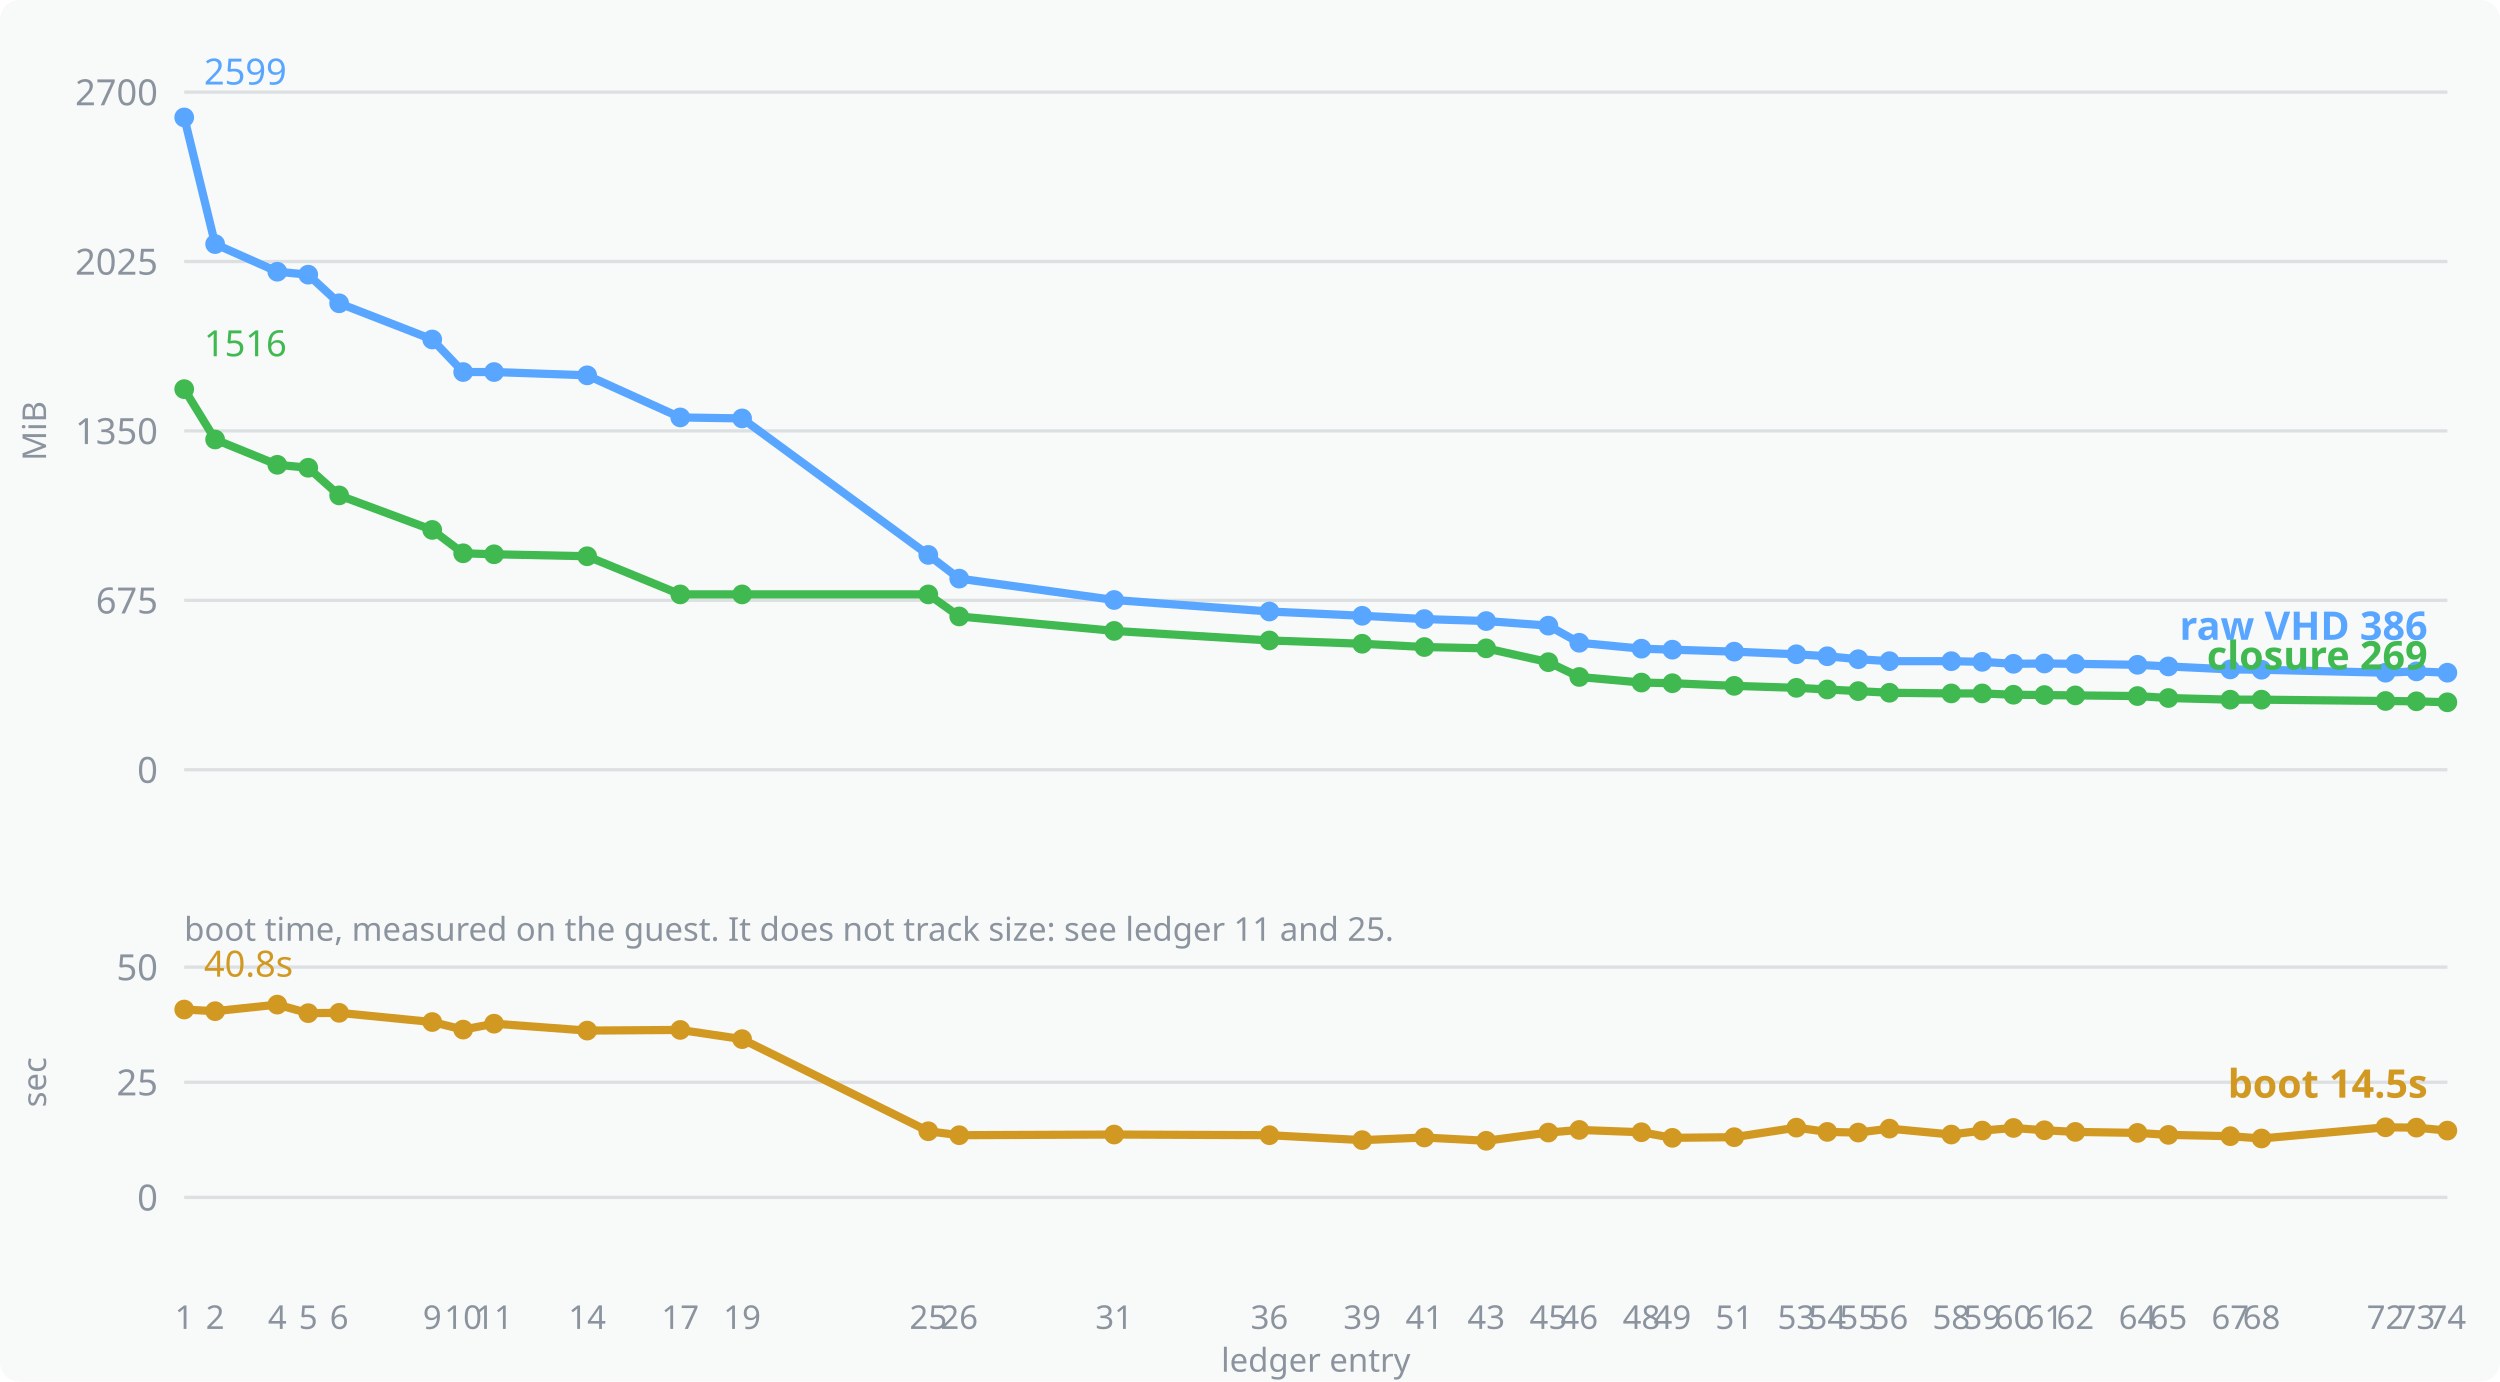
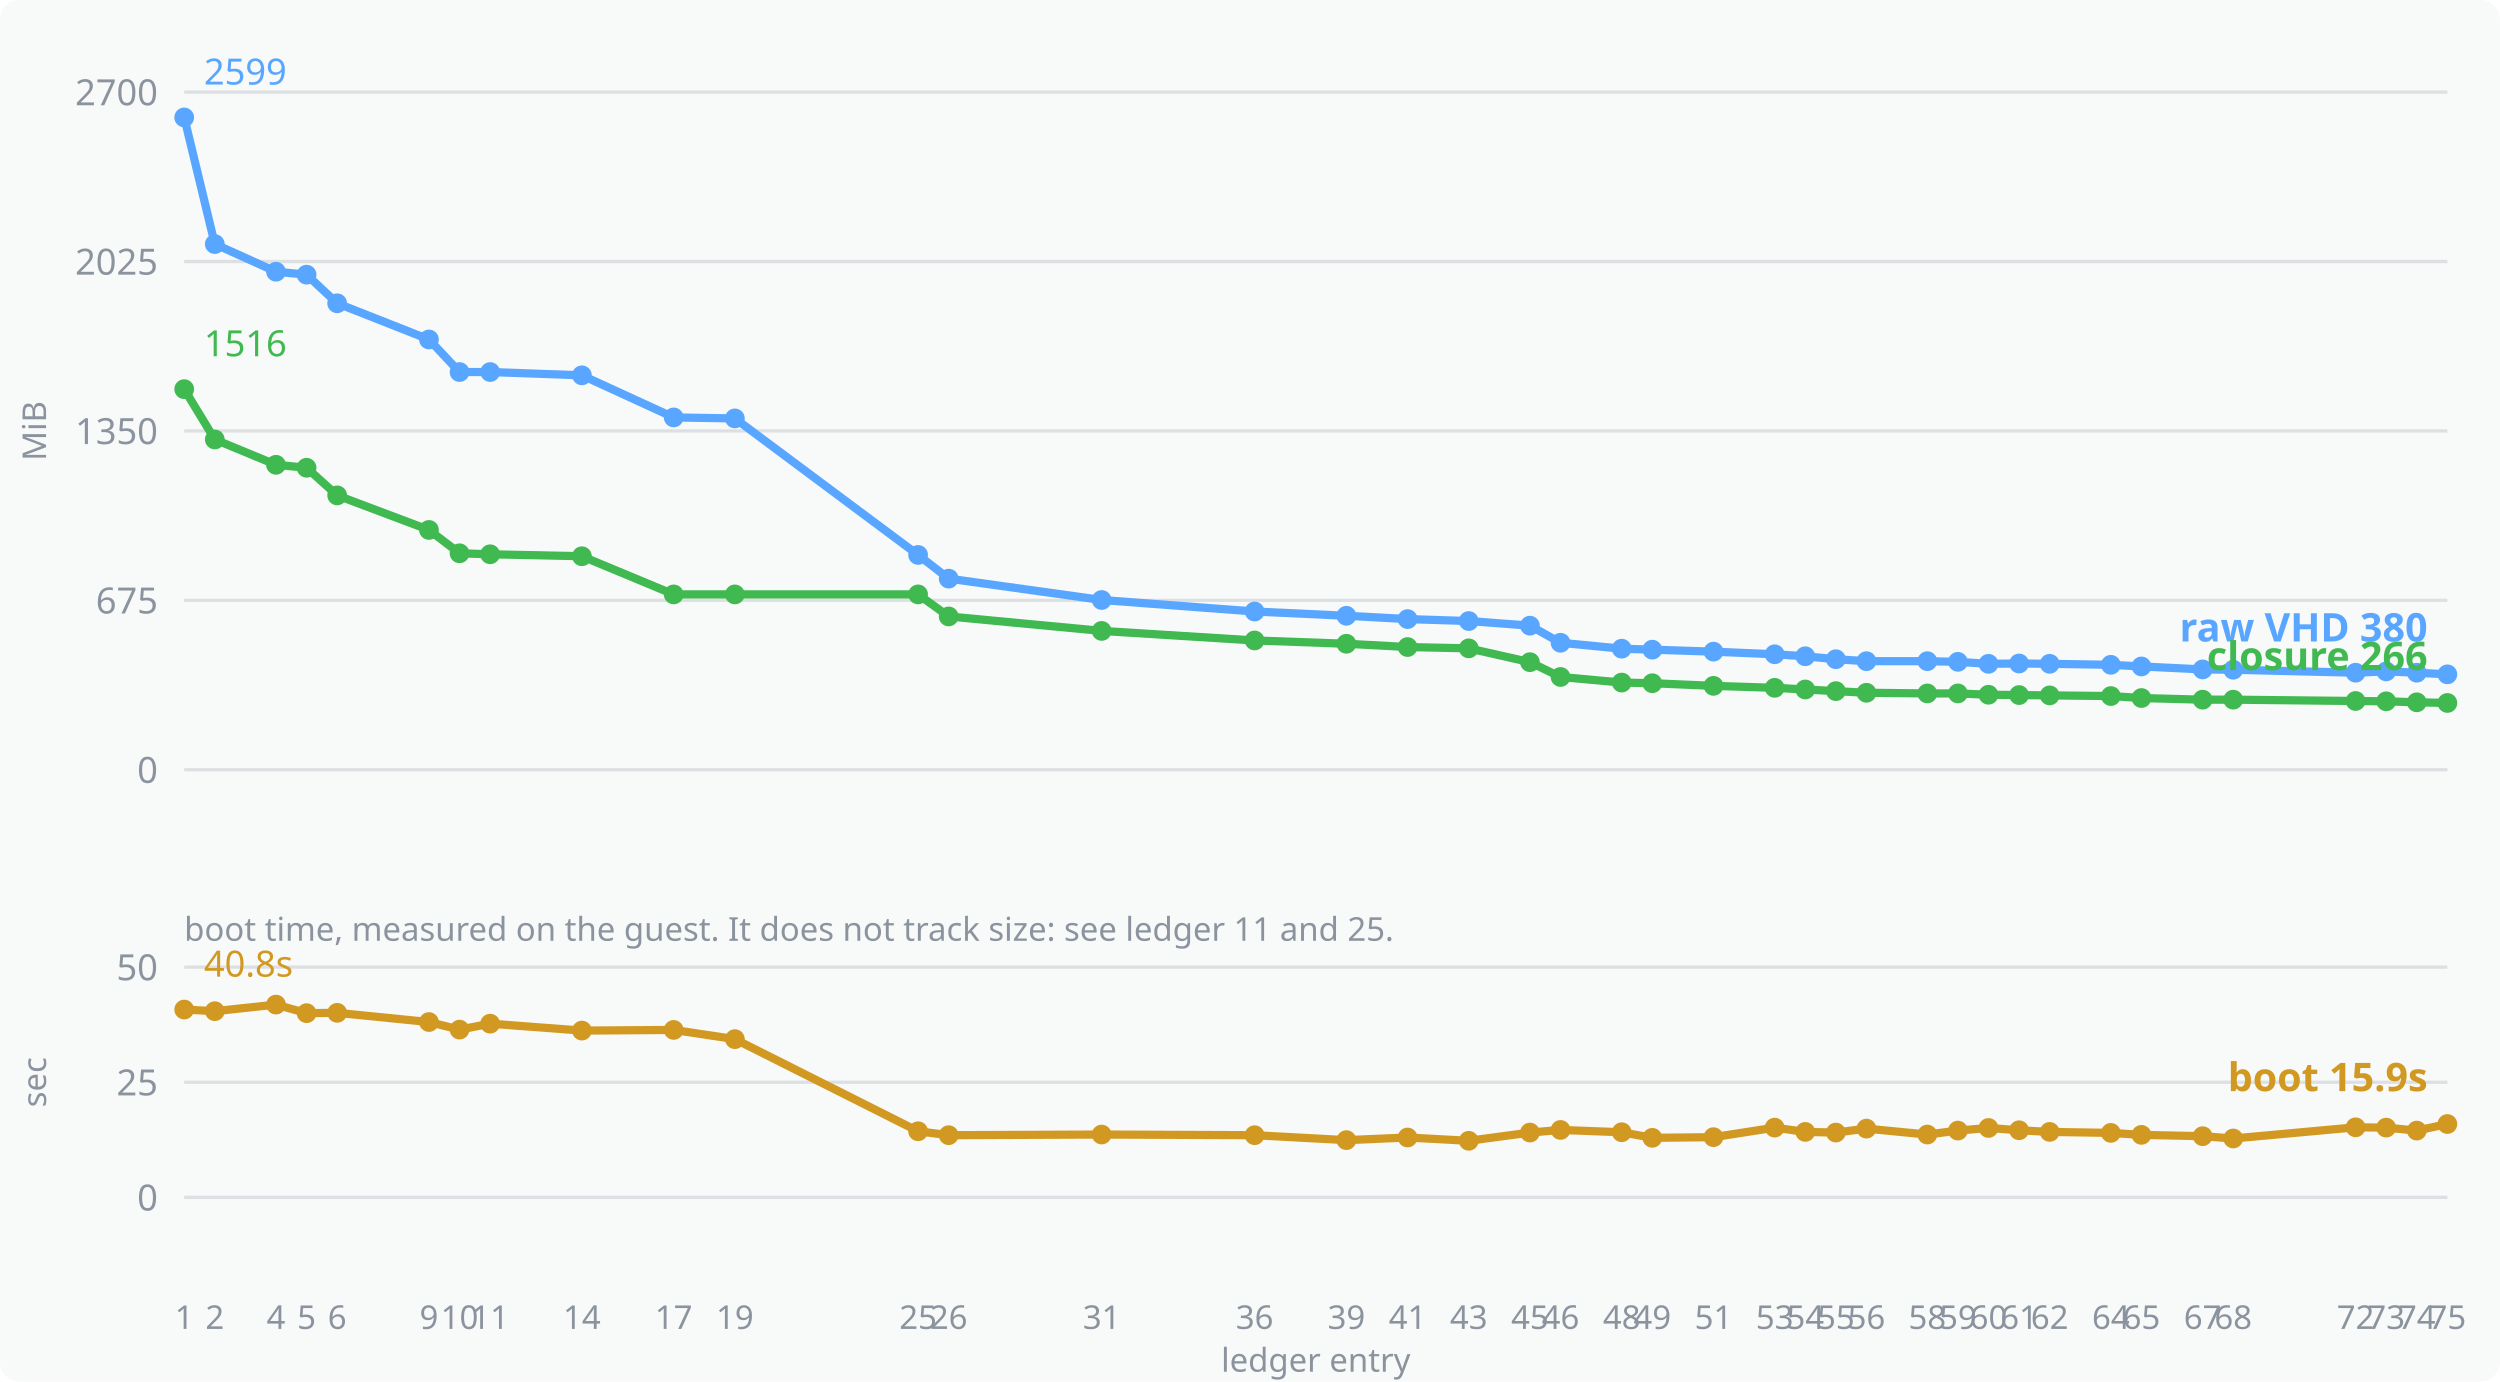
<svg xmlns="http://www.w3.org/2000/svg" viewBox="0 0 760 420" width="760" height="420" font-family="ui-sans-serif,system-ui,sans-serif">
  <rect width="760" height="420" fill="#8b949e" opacity="0.06" rx="6" />
  <line x1="56" y1="234.0" x2="744" y2="234.0" stroke="#8b949e40" stroke-width="1" />
  <text x="48" y="238.0" fill="#8b949e" font-size="11" text-anchor="end">0</text>
  <line x1="56" y1="182.5" x2="744" y2="182.5" stroke="#8b949e40" stroke-width="1" />
  <text x="48" y="186.5" fill="#8b949e" font-size="11" text-anchor="end">675</text>
  <line x1="56" y1="131.0" x2="744" y2="131.0" stroke="#8b949e40" stroke-width="1" />
  <text x="48" y="135.0" fill="#8b949e" font-size="11" text-anchor="end">1350</text>
  <line x1="56" y1="79.5" x2="744" y2="79.5" stroke="#8b949e40" stroke-width="1" />
  <text x="48" y="83.5" fill="#8b949e" font-size="11" text-anchor="end">2025</text>
  <line x1="56" y1="28.0" x2="744" y2="28.0" stroke="#8b949e40" stroke-width="1" />
  <text x="48" y="32.0" fill="#8b949e" font-size="11" text-anchor="end">2700</text>
  <text x="14" y="131.0" fill="#8b949e" font-size="10" text-anchor="middle" transform="rotate(-90 14 131.0)">MiB</text>
  <line x1="56" y1="364.0" x2="744" y2="364.0" stroke="#8b949e40" stroke-width="1" />
  <text x="48" y="368.0" fill="#8b949e" font-size="11" text-anchor="end">0</text>
  <line x1="56" y1="329.0" x2="744" y2="329.0" stroke="#8b949e40" stroke-width="1" />
  <text x="48" y="333.0" fill="#8b949e" font-size="11" text-anchor="end">25</text>
  <line x1="56" y1="294.0" x2="744" y2="294.0" stroke="#8b949e40" stroke-width="1" />
  <text x="48" y="298.0" fill="#8b949e" font-size="11" text-anchor="end">50</text>
  <text x="14" y="329.0" fill="#8b949e" font-size="10" text-anchor="middle" transform="rotate(-90 14 329.0)">sec</text>
  <text x="56" y="286" fill="#8b949e" font-size="10">boot time, measured on the guest. It does not track size: see ledger 11 and 25.</text>
  <text x="56.0" y="404" fill="#8b949e" font-size="10" text-anchor="middle">1</text>
-   <text x="65.4" y="404" fill="#8b949e" font-size="10" text-anchor="middle">2</text>
-   <text x="84.3" y="404" fill="#8b949e" font-size="10" text-anchor="middle">4</text>
-   <text x="93.7" y="404" fill="#8b949e" font-size="10" text-anchor="middle">5</text>
-   <text x="103.1" y="404" fill="#8b949e" font-size="10" text-anchor="middle">6</text>
-   <text x="131.4" y="404" fill="#8b949e" font-size="10" text-anchor="middle">9</text>
-   <text x="140.8" y="404" fill="#8b949e" font-size="10" text-anchor="middle">10</text>
-   <text x="150.2" y="404" fill="#8b949e" font-size="10" text-anchor="middle">11</text>
-   <text x="178.5" y="404" fill="#8b949e" font-size="10" text-anchor="middle">14</text>
-   <text x="206.8" y="404" fill="#8b949e" font-size="10" text-anchor="middle">17</text>
-   <text x="225.6" y="404" fill="#8b949e" font-size="10" text-anchor="middle">19</text>
-   <text x="282.2" y="404" fill="#8b949e" font-size="10" text-anchor="middle">25</text>
-   <text x="291.6" y="404" fill="#8b949e" font-size="10" text-anchor="middle">26</text>
-   <text x="338.7" y="404" fill="#8b949e" font-size="10" text-anchor="middle">31</text>
-   <text x="385.9" y="404" fill="#8b949e" font-size="10" text-anchor="middle">36</text>
-   <text x="414.1" y="404" fill="#8b949e" font-size="10" text-anchor="middle">39</text>
-   <text x="433.0" y="404" fill="#8b949e" font-size="10" text-anchor="middle">41</text>
-   <text x="451.8" y="404" fill="#8b949e" font-size="10" text-anchor="middle">43</text>
-   <text x="470.7" y="404" fill="#8b949e" font-size="10" text-anchor="middle">45</text>
-   <text x="480.1" y="404" fill="#8b949e" font-size="10" text-anchor="middle">46</text>
-   <text x="499.0" y="404" fill="#8b949e" font-size="10" text-anchor="middle">48</text>
-   <text x="508.4" y="404" fill="#8b949e" font-size="10" text-anchor="middle">49</text>
-   <text x="527.2" y="404" fill="#8b949e" font-size="10" text-anchor="middle">51</text>
-   <text x="546.1" y="404" fill="#8b949e" font-size="10" text-anchor="middle">53</text>
-   <text x="555.5" y="404" fill="#8b949e" font-size="10" text-anchor="middle">54</text>
-   <text x="564.9" y="404" fill="#8b949e" font-size="10" text-anchor="middle">55</text>
-   <text x="574.4" y="404" fill="#8b949e" font-size="10" text-anchor="middle">56</text>
-   <text x="593.2" y="404" fill="#8b949e" font-size="10" text-anchor="middle">58</text>
-   <text x="602.6" y="404" fill="#8b949e" font-size="10" text-anchor="middle">59</text>
-   <text x="612.1" y="404" fill="#8b949e" font-size="10" text-anchor="middle">60</text>
-   <text x="621.5" y="404" fill="#8b949e" font-size="10" text-anchor="middle">61</text>
-   <text x="630.9" y="404" fill="#8b949e" font-size="10" text-anchor="middle">62</text>
-   <text x="649.8" y="404" fill="#8b949e" font-size="10" text-anchor="middle">64</text>
-   <text x="659.2" y="404" fill="#8b949e" font-size="10" text-anchor="middle">65</text>
-   <text x="678.0" y="404" fill="#8b949e" font-size="10" text-anchor="middle">67</text>
-   <text x="687.5" y="404" fill="#8b949e" font-size="10" text-anchor="middle">68</text>
-   <text x="725.2" y="404" fill="#8b949e" font-size="10" text-anchor="middle">72</text>
-   <text x="734.6" y="404" fill="#8b949e" font-size="10" text-anchor="middle">73</text>
-   <text x="744.0" y="404" fill="#8b949e" font-size="10" text-anchor="middle">74</text>
+   <text x="65.3" y="404" fill="#8b949e" font-size="10" text-anchor="middle">2</text>
+   <text x="83.9" y="404" fill="#8b949e" font-size="10" text-anchor="middle">4</text>
+   <text x="93.2" y="404" fill="#8b949e" font-size="10" text-anchor="middle">5</text>
+   <text x="102.5" y="404" fill="#8b949e" font-size="10" text-anchor="middle">6</text>
+   <text x="130.4" y="404" fill="#8b949e" font-size="10" text-anchor="middle">9</text>
+   <text x="139.7" y="404" fill="#8b949e" font-size="10" text-anchor="middle">10</text>
+   <text x="149.0" y="404" fill="#8b949e" font-size="10" text-anchor="middle">11</text>
+   <text x="176.9" y="404" fill="#8b949e" font-size="10" text-anchor="middle">14</text>
+   <text x="204.8" y="404" fill="#8b949e" font-size="10" text-anchor="middle">17</text>
+   <text x="223.4" y="404" fill="#8b949e" font-size="10" text-anchor="middle">19</text>
+   <text x="279.1" y="404" fill="#8b949e" font-size="10" text-anchor="middle">25</text>
+   <text x="288.4" y="404" fill="#8b949e" font-size="10" text-anchor="middle">26</text>
+   <text x="334.9" y="404" fill="#8b949e" font-size="10" text-anchor="middle">31</text>
+   <text x="381.4" y="404" fill="#8b949e" font-size="10" text-anchor="middle">36</text>
+   <text x="409.3" y="404" fill="#8b949e" font-size="10" text-anchor="middle">39</text>
+   <text x="427.9" y="404" fill="#8b949e" font-size="10" text-anchor="middle">41</text>
+   <text x="446.5" y="404" fill="#8b949e" font-size="10" text-anchor="middle">43</text>
+   <text x="465.1" y="404" fill="#8b949e" font-size="10" text-anchor="middle">45</text>
+   <text x="474.4" y="404" fill="#8b949e" font-size="10" text-anchor="middle">46</text>
+   <text x="493.0" y="404" fill="#8b949e" font-size="10" text-anchor="middle">48</text>
+   <text x="502.3" y="404" fill="#8b949e" font-size="10" text-anchor="middle">49</text>
+   <text x="520.9" y="404" fill="#8b949e" font-size="10" text-anchor="middle">51</text>
+   <text x="539.5" y="404" fill="#8b949e" font-size="10" text-anchor="middle">53</text>
+   <text x="548.8" y="404" fill="#8b949e" font-size="10" text-anchor="middle">54</text>
+   <text x="558.1" y="404" fill="#8b949e" font-size="10" text-anchor="middle">55</text>
+   <text x="567.4" y="404" fill="#8b949e" font-size="10" text-anchor="middle">56</text>
+   <text x="585.9" y="404" fill="#8b949e" font-size="10" text-anchor="middle">58</text>
+   <text x="595.2" y="404" fill="#8b949e" font-size="10" text-anchor="middle">59</text>
+   <text x="604.5" y="404" fill="#8b949e" font-size="10" text-anchor="middle">60</text>
+   <text x="613.8" y="404" fill="#8b949e" font-size="10" text-anchor="middle">61</text>
+   <text x="623.1" y="404" fill="#8b949e" font-size="10" text-anchor="middle">62</text>
+   <text x="641.7" y="404" fill="#8b949e" font-size="10" text-anchor="middle">64</text>
+   <text x="651.0" y="404" fill="#8b949e" font-size="10" text-anchor="middle">65</text>
+   <text x="669.6" y="404" fill="#8b949e" font-size="10" text-anchor="middle">67</text>
+   <text x="678.9" y="404" fill="#8b949e" font-size="10" text-anchor="middle">68</text>
+   <text x="716.1" y="404" fill="#8b949e" font-size="10" text-anchor="middle">72</text>
+   <text x="725.4" y="404" fill="#8b949e" font-size="10" text-anchor="middle">73</text>
+   <text x="734.7" y="404" fill="#8b949e" font-size="10" text-anchor="middle">74</text>
+   <text x="744.0" y="404" fill="#8b949e" font-size="10" text-anchor="middle">75</text>
  <text x="400.0" y="417" fill="#8b949e" font-size="10" text-anchor="middle">ledger entry</text>
-   <path d="M56.0,35.7 L65.4,74.2 L84.3,82.6 L93.7,83.5 L103.1,92.2 L131.4,103.2 L140.8,113.1 L150.2,113.1 L178.5,114.1 L206.8,126.9 L225.6,127.2 L282.2,168.7 L291.6,175.9 L338.7,182.4 L385.9,185.9 L414.1,187.2 L433.0,188.2 L451.8,188.8 L470.7,190.2 L480.1,195.4 L499.0,197.2 L508.4,197.5 L527.2,198.1 L546.1,198.9 L555.5,199.5 L564.9,200.4 L574.4,201.0 L593.2,201.0 L602.6,201.2 L612.1,201.8 L621.5,201.7 L630.9,201.8 L649.8,202.1 L659.2,202.6 L678.0,203.5 L687.5,203.6 L725.2,204.5 L734.6,204.1 L744.0,204.5" fill="none" stroke="#58a6ff" stroke-width="2.5" stroke-linejoin="round" stroke-linecap="round" />
+   <path d="M56.0,35.7 L65.3,74.2 L83.9,82.6 L93.2,83.5 L102.5,92.2 L130.4,103.2 L139.7,113.1 L149.0,113.1 L176.9,114.1 L204.8,126.9 L223.4,127.2 L279.1,168.7 L288.4,175.9 L334.9,182.4 L381.4,185.9 L409.3,187.2 L427.9,188.2 L446.5,188.8 L465.1,190.2 L474.4,195.4 L493.0,197.2 L502.3,197.5 L520.9,198.1 L539.5,198.9 L548.8,199.5 L558.1,200.4 L567.4,201.0 L585.9,201.0 L595.2,201.2 L604.5,201.8 L613.8,201.7 L623.1,201.8 L641.7,202.1 L651.0,202.6 L669.6,203.5 L678.9,203.6 L716.1,204.5 L725.4,204.1 L734.7,204.5 L744.0,205.0" fill="none" stroke="#58a6ff" stroke-width="2.5" stroke-linejoin="round" stroke-linecap="round" />
  <circle cx="56.0" cy="35.7" r="3" fill="#58a6ff" />
-   <circle cx="65.4" cy="74.2" r="3" fill="#58a6ff" />
-   <circle cx="84.3" cy="82.6" r="3" fill="#58a6ff" />
-   <circle cx="93.7" cy="83.5" r="3" fill="#58a6ff" />
-   <circle cx="103.1" cy="92.2" r="3" fill="#58a6ff" />
-   <circle cx="131.4" cy="103.2" r="3" fill="#58a6ff" />
-   <circle cx="140.8" cy="113.1" r="3" fill="#58a6ff" />
-   <circle cx="150.2" cy="113.1" r="3" fill="#58a6ff" />
-   <circle cx="178.5" cy="114.1" r="3" fill="#58a6ff" />
-   <circle cx="206.8" cy="126.9" r="3" fill="#58a6ff" />
-   <circle cx="225.6" cy="127.2" r="3" fill="#58a6ff" />
-   <circle cx="282.2" cy="168.7" r="3" fill="#58a6ff" />
-   <circle cx="291.6" cy="175.9" r="3" fill="#58a6ff" />
-   <circle cx="338.7" cy="182.4" r="3" fill="#58a6ff" />
-   <circle cx="385.9" cy="185.9" r="3" fill="#58a6ff" />
-   <circle cx="414.1" cy="187.2" r="3" fill="#58a6ff" />
-   <circle cx="433.0" cy="188.2" r="3" fill="#58a6ff" />
-   <circle cx="451.8" cy="188.8" r="3" fill="#58a6ff" />
-   <circle cx="470.7" cy="190.2" r="3" fill="#58a6ff" />
-   <circle cx="480.1" cy="195.4" r="3" fill="#58a6ff" />
-   <circle cx="499.0" cy="197.2" r="3" fill="#58a6ff" />
-   <circle cx="508.4" cy="197.5" r="3" fill="#58a6ff" />
-   <circle cx="527.2" cy="198.1" r="3" fill="#58a6ff" />
-   <circle cx="546.1" cy="198.9" r="3" fill="#58a6ff" />
-   <circle cx="555.5" cy="199.5" r="3" fill="#58a6ff" />
-   <circle cx="564.9" cy="200.4" r="3" fill="#58a6ff" />
-   <circle cx="574.4" cy="201.0" r="3" fill="#58a6ff" />
-   <circle cx="593.2" cy="201.0" r="3" fill="#58a6ff" />
-   <circle cx="602.6" cy="201.2" r="3" fill="#58a6ff" />
-   <circle cx="612.1" cy="201.8" r="3" fill="#58a6ff" />
-   <circle cx="621.5" cy="201.7" r="3" fill="#58a6ff" />
-   <circle cx="630.9" cy="201.8" r="3" fill="#58a6ff" />
-   <circle cx="649.8" cy="202.1" r="3" fill="#58a6ff" />
-   <circle cx="659.2" cy="202.6" r="3" fill="#58a6ff" />
-   <circle cx="678.0" cy="203.5" r="3" fill="#58a6ff" />
-   <circle cx="687.5" cy="203.6" r="3" fill="#58a6ff" />
-   <circle cx="725.2" cy="204.5" r="3" fill="#58a6ff" />
-   <circle cx="734.6" cy="204.1" r="3" fill="#58a6ff" />
-   <circle cx="744.0" cy="204.5" r="3" fill="#58a6ff" />
-   <path d="M56.0,118.3 L65.4,133.6 L84.3,141.3 L93.7,142.2 L103.1,150.6 L131.4,161.1 L140.8,168.2 L150.2,168.5 L178.5,169.1 L206.8,180.7 L225.6,180.7 L282.2,180.7 L291.6,187.4 L338.7,191.8 L385.9,194.7 L414.1,195.7 L433.0,196.7 L451.8,197.1 L470.7,201.3 L480.1,205.8 L499.0,207.5 L508.4,207.7 L527.2,208.5 L546.1,209.1 L555.5,209.6 L564.9,210.1 L574.4,210.6 L593.2,210.8 L602.6,210.8 L612.1,211.2 L621.5,211.3 L630.9,211.4 L649.8,211.6 L659.2,212.2 L678.0,212.7 L687.5,212.7 L725.2,213.1 L734.6,213.2 L744.0,213.5" fill="none" stroke="#3fb950" stroke-width="2.5" stroke-linejoin="round" stroke-linecap="round" />
+   <circle cx="65.3" cy="74.2" r="3" fill="#58a6ff" />
+   <circle cx="83.9" cy="82.6" r="3" fill="#58a6ff" />
+   <circle cx="93.2" cy="83.5" r="3" fill="#58a6ff" />
+   <circle cx="102.5" cy="92.2" r="3" fill="#58a6ff" />
+   <circle cx="130.4" cy="103.2" r="3" fill="#58a6ff" />
+   <circle cx="139.7" cy="113.1" r="3" fill="#58a6ff" />
+   <circle cx="149.0" cy="113.1" r="3" fill="#58a6ff" />
+   <circle cx="176.9" cy="114.1" r="3" fill="#58a6ff" />
+   <circle cx="204.8" cy="126.9" r="3" fill="#58a6ff" />
+   <circle cx="223.4" cy="127.2" r="3" fill="#58a6ff" />
+   <circle cx="279.1" cy="168.7" r="3" fill="#58a6ff" />
+   <circle cx="288.4" cy="175.9" r="3" fill="#58a6ff" />
+   <circle cx="334.9" cy="182.4" r="3" fill="#58a6ff" />
+   <circle cx="381.4" cy="185.9" r="3" fill="#58a6ff" />
+   <circle cx="409.3" cy="187.2" r="3" fill="#58a6ff" />
+   <circle cx="427.9" cy="188.2" r="3" fill="#58a6ff" />
+   <circle cx="446.5" cy="188.8" r="3" fill="#58a6ff" />
+   <circle cx="465.1" cy="190.2" r="3" fill="#58a6ff" />
+   <circle cx="474.4" cy="195.4" r="3" fill="#58a6ff" />
+   <circle cx="493.0" cy="197.2" r="3" fill="#58a6ff" />
+   <circle cx="502.3" cy="197.5" r="3" fill="#58a6ff" />
+   <circle cx="520.9" cy="198.1" r="3" fill="#58a6ff" />
+   <circle cx="539.5" cy="198.9" r="3" fill="#58a6ff" />
+   <circle cx="548.8" cy="199.5" r="3" fill="#58a6ff" />
+   <circle cx="558.1" cy="200.4" r="3" fill="#58a6ff" />
+   <circle cx="567.4" cy="201.0" r="3" fill="#58a6ff" />
+   <circle cx="585.9" cy="201.0" r="3" fill="#58a6ff" />
+   <circle cx="595.2" cy="201.2" r="3" fill="#58a6ff" />
+   <circle cx="604.5" cy="201.8" r="3" fill="#58a6ff" />
+   <circle cx="613.8" cy="201.7" r="3" fill="#58a6ff" />
+   <circle cx="623.1" cy="201.8" r="3" fill="#58a6ff" />
+   <circle cx="641.7" cy="202.1" r="3" fill="#58a6ff" />
+   <circle cx="651.0" cy="202.6" r="3" fill="#58a6ff" />
+   <circle cx="669.6" cy="203.5" r="3" fill="#58a6ff" />
+   <circle cx="678.9" cy="203.6" r="3" fill="#58a6ff" />
+   <circle cx="716.1" cy="204.5" r="3" fill="#58a6ff" />
+   <circle cx="725.4" cy="204.1" r="3" fill="#58a6ff" />
+   <circle cx="734.7" cy="204.5" r="3" fill="#58a6ff" />
+   <circle cx="744.0" cy="205.0" r="3" fill="#58a6ff" />
+   <path d="M56.0,118.3 L65.3,133.6 L83.9,141.3 L93.2,142.2 L102.5,150.6 L130.4,161.1 L139.7,168.2 L149.0,168.5 L176.9,169.1 L204.8,180.7 L223.4,180.7 L279.1,180.7 L288.4,187.4 L334.9,191.8 L381.4,194.7 L409.3,195.7 L427.9,196.7 L446.5,197.1 L465.1,201.3 L474.4,205.8 L493.0,207.5 L502.3,207.7 L520.9,208.5 L539.5,209.1 L548.8,209.6 L558.1,210.1 L567.4,210.6 L585.9,210.8 L595.2,210.8 L604.5,211.2 L613.8,211.3 L623.1,211.4 L641.7,211.6 L651.0,212.2 L669.6,212.7 L678.9,212.7 L716.1,213.1 L725.4,213.2 L734.7,213.5 L744.0,213.7" fill="none" stroke="#3fb950" stroke-width="2.5" stroke-linejoin="round" stroke-linecap="round" />
  <circle cx="56.0" cy="118.3" r="3" fill="#3fb950" />
-   <circle cx="65.4" cy="133.6" r="3" fill="#3fb950" />
-   <circle cx="84.3" cy="141.3" r="3" fill="#3fb950" />
-   <circle cx="93.7" cy="142.2" r="3" fill="#3fb950" />
-   <circle cx="103.1" cy="150.6" r="3" fill="#3fb950" />
-   <circle cx="131.4" cy="161.1" r="3" fill="#3fb950" />
-   <circle cx="140.8" cy="168.2" r="3" fill="#3fb950" />
-   <circle cx="150.2" cy="168.5" r="3" fill="#3fb950" />
-   <circle cx="178.5" cy="169.1" r="3" fill="#3fb950" />
-   <circle cx="206.8" cy="180.7" r="3" fill="#3fb950" />
-   <circle cx="225.6" cy="180.7" r="3" fill="#3fb950" />
-   <circle cx="282.2" cy="180.7" r="3" fill="#3fb950" />
-   <circle cx="291.6" cy="187.4" r="3" fill="#3fb950" />
-   <circle cx="338.7" cy="191.8" r="3" fill="#3fb950" />
-   <circle cx="385.9" cy="194.7" r="3" fill="#3fb950" />
-   <circle cx="414.1" cy="195.7" r="3" fill="#3fb950" />
-   <circle cx="433.0" cy="196.7" r="3" fill="#3fb950" />
-   <circle cx="451.8" cy="197.1" r="3" fill="#3fb950" />
-   <circle cx="470.7" cy="201.3" r="3" fill="#3fb950" />
-   <circle cx="480.1" cy="205.8" r="3" fill="#3fb950" />
-   <circle cx="499.0" cy="207.5" r="3" fill="#3fb950" />
-   <circle cx="508.4" cy="207.7" r="3" fill="#3fb950" />
-   <circle cx="527.2" cy="208.5" r="3" fill="#3fb950" />
-   <circle cx="546.1" cy="209.1" r="3" fill="#3fb950" />
-   <circle cx="555.5" cy="209.6" r="3" fill="#3fb950" />
-   <circle cx="564.9" cy="210.1" r="3" fill="#3fb950" />
-   <circle cx="574.4" cy="210.6" r="3" fill="#3fb950" />
-   <circle cx="593.2" cy="210.8" r="3" fill="#3fb950" />
-   <circle cx="602.6" cy="210.8" r="3" fill="#3fb950" />
-   <circle cx="612.1" cy="211.2" r="3" fill="#3fb950" />
-   <circle cx="621.5" cy="211.3" r="3" fill="#3fb950" />
-   <circle cx="630.9" cy="211.4" r="3" fill="#3fb950" />
-   <circle cx="649.8" cy="211.6" r="3" fill="#3fb950" />
-   <circle cx="659.2" cy="212.2" r="3" fill="#3fb950" />
-   <circle cx="678.0" cy="212.7" r="3" fill="#3fb950" />
-   <circle cx="687.5" cy="212.7" r="3" fill="#3fb950" />
-   <circle cx="725.2" cy="213.1" r="3" fill="#3fb950" />
-   <circle cx="734.6" cy="213.2" r="3" fill="#3fb950" />
-   <circle cx="744.0" cy="213.5" r="3" fill="#3fb950" />
-   <path d="M56.0,306.9 L65.4,307.4 L84.3,305.4 L93.7,308.0 L103.1,307.9 L131.4,310.7 L140.8,313.0 L150.2,311.2 L178.5,313.3 L206.8,313.1 L225.6,315.9 L282.2,343.9 L291.6,345.1 L338.7,344.9 L385.9,345.1 L414.1,346.6 L433.0,345.8 L451.8,346.8 L470.7,344.3 L480.1,343.5 L499.0,344.2 L508.4,345.9 L527.2,345.7 L546.1,342.8 L555.5,344.1 L564.9,344.3 L574.4,343.1 L593.2,344.9 L602.6,343.7 L612.1,342.9 L621.5,343.6 L630.9,344.1 L649.8,344.4 L659.2,345.0 L678.0,345.4 L687.5,346.1 L725.2,342.7 L734.6,342.8 L744.0,343.7" fill="none" stroke="#d29922" stroke-width="2.5" stroke-linejoin="round" stroke-linecap="round" />
+   <circle cx="65.3" cy="133.6" r="3" fill="#3fb950" />
+   <circle cx="83.9" cy="141.3" r="3" fill="#3fb950" />
+   <circle cx="93.2" cy="142.2" r="3" fill="#3fb950" />
+   <circle cx="102.5" cy="150.6" r="3" fill="#3fb950" />
+   <circle cx="130.4" cy="161.1" r="3" fill="#3fb950" />
+   <circle cx="139.7" cy="168.2" r="3" fill="#3fb950" />
+   <circle cx="149.0" cy="168.5" r="3" fill="#3fb950" />
+   <circle cx="176.9" cy="169.1" r="3" fill="#3fb950" />
+   <circle cx="204.8" cy="180.7" r="3" fill="#3fb950" />
+   <circle cx="223.4" cy="180.7" r="3" fill="#3fb950" />
+   <circle cx="279.1" cy="180.7" r="3" fill="#3fb950" />
+   <circle cx="288.4" cy="187.4" r="3" fill="#3fb950" />
+   <circle cx="334.9" cy="191.8" r="3" fill="#3fb950" />
+   <circle cx="381.4" cy="194.7" r="3" fill="#3fb950" />
+   <circle cx="409.3" cy="195.7" r="3" fill="#3fb950" />
+   <circle cx="427.9" cy="196.7" r="3" fill="#3fb950" />
+   <circle cx="446.5" cy="197.1" r="3" fill="#3fb950" />
+   <circle cx="465.1" cy="201.3" r="3" fill="#3fb950" />
+   <circle cx="474.4" cy="205.8" r="3" fill="#3fb950" />
+   <circle cx="493.0" cy="207.5" r="3" fill="#3fb950" />
+   <circle cx="502.3" cy="207.7" r="3" fill="#3fb950" />
+   <circle cx="520.9" cy="208.5" r="3" fill="#3fb950" />
+   <circle cx="539.5" cy="209.1" r="3" fill="#3fb950" />
+   <circle cx="548.8" cy="209.6" r="3" fill="#3fb950" />
+   <circle cx="558.1" cy="210.1" r="3" fill="#3fb950" />
+   <circle cx="567.4" cy="210.6" r="3" fill="#3fb950" />
+   <circle cx="585.9" cy="210.8" r="3" fill="#3fb950" />
+   <circle cx="595.2" cy="210.8" r="3" fill="#3fb950" />
+   <circle cx="604.5" cy="211.2" r="3" fill="#3fb950" />
+   <circle cx="613.8" cy="211.3" r="3" fill="#3fb950" />
+   <circle cx="623.1" cy="211.4" r="3" fill="#3fb950" />
+   <circle cx="641.7" cy="211.6" r="3" fill="#3fb950" />
+   <circle cx="651.0" cy="212.2" r="3" fill="#3fb950" />
+   <circle cx="669.6" cy="212.7" r="3" fill="#3fb950" />
+   <circle cx="678.9" cy="212.7" r="3" fill="#3fb950" />
+   <circle cx="716.1" cy="213.1" r="3" fill="#3fb950" />
+   <circle cx="725.4" cy="213.2" r="3" fill="#3fb950" />
+   <circle cx="734.7" cy="213.5" r="3" fill="#3fb950" />
+   <circle cx="744.0" cy="213.7" r="3" fill="#3fb950" />
+   <path d="M56.0,306.9 L65.3,307.4 L83.9,305.4 L93.2,308.0 L102.5,307.9 L130.4,310.7 L139.7,313.0 L149.0,311.2 L176.9,313.3 L204.8,313.1 L223.4,315.9 L279.1,343.9 L288.4,345.1 L334.9,344.9 L381.4,345.1 L409.3,346.6 L427.9,345.8 L446.5,346.8 L465.1,344.3 L474.4,343.5 L493.0,344.2 L502.3,345.9 L520.9,345.7 L539.5,342.8 L548.8,344.1 L558.1,344.3 L567.4,343.1 L585.9,344.9 L595.2,343.7 L604.5,342.9 L613.8,343.6 L623.1,344.1 L641.7,344.4 L651.0,345.0 L669.6,345.4 L678.9,346.1 L716.1,342.7 L725.4,342.8 L734.7,343.7 L744.0,341.7" fill="none" stroke="#d29922" stroke-width="2.5" stroke-linejoin="round" stroke-linecap="round" />
  <circle cx="56.0" cy="306.9" r="3" fill="#d29922" />
-   <circle cx="65.4" cy="307.4" r="3" fill="#d29922" />
-   <circle cx="84.3" cy="305.4" r="3" fill="#d29922" />
-   <circle cx="93.7" cy="308.0" r="3" fill="#d29922" />
-   <circle cx="103.1" cy="307.9" r="3" fill="#d29922" />
-   <circle cx="131.4" cy="310.7" r="3" fill="#d29922" />
-   <circle cx="140.8" cy="313.0" r="3" fill="#d29922" />
-   <circle cx="150.2" cy="311.2" r="3" fill="#d29922" />
-   <circle cx="178.5" cy="313.3" r="3" fill="#d29922" />
-   <circle cx="206.8" cy="313.1" r="3" fill="#d29922" />
-   <circle cx="225.6" cy="315.9" r="3" fill="#d29922" />
-   <circle cx="282.2" cy="343.9" r="3" fill="#d29922" />
-   <circle cx="291.6" cy="345.1" r="3" fill="#d29922" />
-   <circle cx="338.7" cy="344.9" r="3" fill="#d29922" />
-   <circle cx="385.9" cy="345.1" r="3" fill="#d29922" />
-   <circle cx="414.1" cy="346.6" r="3" fill="#d29922" />
-   <circle cx="433.0" cy="345.8" r="3" fill="#d29922" />
-   <circle cx="451.8" cy="346.8" r="3" fill="#d29922" />
-   <circle cx="470.7" cy="344.3" r="3" fill="#d29922" />
-   <circle cx="480.1" cy="343.5" r="3" fill="#d29922" />
-   <circle cx="499.0" cy="344.2" r="3" fill="#d29922" />
-   <circle cx="508.4" cy="345.9" r="3" fill="#d29922" />
-   <circle cx="527.2" cy="345.7" r="3" fill="#d29922" />
-   <circle cx="546.1" cy="342.8" r="3" fill="#d29922" />
-   <circle cx="555.5" cy="344.1" r="3" fill="#d29922" />
-   <circle cx="564.9" cy="344.3" r="3" fill="#d29922" />
-   <circle cx="574.4" cy="343.1" r="3" fill="#d29922" />
-   <circle cx="593.2" cy="344.9" r="3" fill="#d29922" />
-   <circle cx="602.6" cy="343.7" r="3" fill="#d29922" />
-   <circle cx="612.1" cy="342.9" r="3" fill="#d29922" />
-   <circle cx="621.5" cy="343.6" r="3" fill="#d29922" />
-   <circle cx="630.9" cy="344.1" r="3" fill="#d29922" />
-   <circle cx="649.8" cy="344.4" r="3" fill="#d29922" />
-   <circle cx="659.2" cy="345.0" r="3" fill="#d29922" />
-   <circle cx="678.0" cy="345.4" r="3" fill="#d29922" />
-   <circle cx="687.5" cy="346.1" r="3" fill="#d29922" />
-   <circle cx="725.2" cy="342.7" r="3" fill="#d29922" />
-   <circle cx="734.6" cy="342.8" r="3" fill="#d29922" />
-   <circle cx="744.0" cy="343.7" r="3" fill="#d29922" />
-   <text x="738.0" y="194.5" fill="#58a6ff" font-size="12" font-weight="600" text-anchor="end">raw VHD 386</text>
+   <circle cx="65.3" cy="307.4" r="3" fill="#d29922" />
+   <circle cx="83.9" cy="305.4" r="3" fill="#d29922" />
+   <circle cx="93.2" cy="308.0" r="3" fill="#d29922" />
+   <circle cx="102.5" cy="307.9" r="3" fill="#d29922" />
+   <circle cx="130.4" cy="310.7" r="3" fill="#d29922" />
+   <circle cx="139.7" cy="313.0" r="3" fill="#d29922" />
+   <circle cx="149.0" cy="311.2" r="3" fill="#d29922" />
+   <circle cx="176.9" cy="313.3" r="3" fill="#d29922" />
+   <circle cx="204.8" cy="313.1" r="3" fill="#d29922" />
+   <circle cx="223.4" cy="315.9" r="3" fill="#d29922" />
+   <circle cx="279.1" cy="343.9" r="3" fill="#d29922" />
+   <circle cx="288.4" cy="345.1" r="3" fill="#d29922" />
+   <circle cx="334.9" cy="344.9" r="3" fill="#d29922" />
+   <circle cx="381.4" cy="345.1" r="3" fill="#d29922" />
+   <circle cx="409.3" cy="346.6" r="3" fill="#d29922" />
+   <circle cx="427.9" cy="345.8" r="3" fill="#d29922" />
+   <circle cx="446.5" cy="346.8" r="3" fill="#d29922" />
+   <circle cx="465.1" cy="344.3" r="3" fill="#d29922" />
+   <circle cx="474.4" cy="343.5" r="3" fill="#d29922" />
+   <circle cx="493.0" cy="344.2" r="3" fill="#d29922" />
+   <circle cx="502.3" cy="345.9" r="3" fill="#d29922" />
+   <circle cx="520.9" cy="345.7" r="3" fill="#d29922" />
+   <circle cx="539.5" cy="342.8" r="3" fill="#d29922" />
+   <circle cx="548.8" cy="344.1" r="3" fill="#d29922" />
+   <circle cx="558.1" cy="344.3" r="3" fill="#d29922" />
+   <circle cx="567.4" cy="343.1" r="3" fill="#d29922" />
+   <circle cx="585.9" cy="344.9" r="3" fill="#d29922" />
+   <circle cx="595.2" cy="343.7" r="3" fill="#d29922" />
+   <circle cx="604.5" cy="342.9" r="3" fill="#d29922" />
+   <circle cx="613.8" cy="343.6" r="3" fill="#d29922" />
+   <circle cx="623.1" cy="344.1" r="3" fill="#d29922" />
+   <circle cx="641.7" cy="344.4" r="3" fill="#d29922" />
+   <circle cx="651.0" cy="345.0" r="3" fill="#d29922" />
+   <circle cx="669.6" cy="345.4" r="3" fill="#d29922" />
+   <circle cx="678.9" cy="346.1" r="3" fill="#d29922" />
+   <circle cx="716.1" cy="342.7" r="3" fill="#d29922" />
+   <circle cx="725.4" cy="342.8" r="3" fill="#d29922" />
+   <circle cx="734.7" cy="343.7" r="3" fill="#d29922" />
+   <circle cx="744.0" cy="341.7" r="3" fill="#d29922" />
+   <text x="738.0" y="195.0" fill="#58a6ff" font-size="12" font-weight="600" text-anchor="end">raw VHD 380</text>
  <text x="62.0" y="25.7" fill="#58a6ff" font-size="11" text-anchor="start">2599</text>
-   <text x="738.0" y="203.5" fill="#3fb950" font-size="12" font-weight="600" text-anchor="end">closure 269</text>
+   <text x="738.0" y="203.7" fill="#3fb950" font-size="12" font-weight="600" text-anchor="end">closure 266</text>
  <text x="62.0" y="108.3" fill="#3fb950" font-size="11" text-anchor="start">1516</text>
-   <text x="738.0" y="333.7" fill="#d29922" font-size="12" font-weight="600" text-anchor="end">boot 14.5s</text>
+   <text x="738.0" y="331.7" fill="#d29922" font-size="12" font-weight="600" text-anchor="end">boot 15.9s</text>
  <text x="62.0" y="296.9" fill="#d29922" font-size="11" text-anchor="start">40.8s</text>
</svg>
